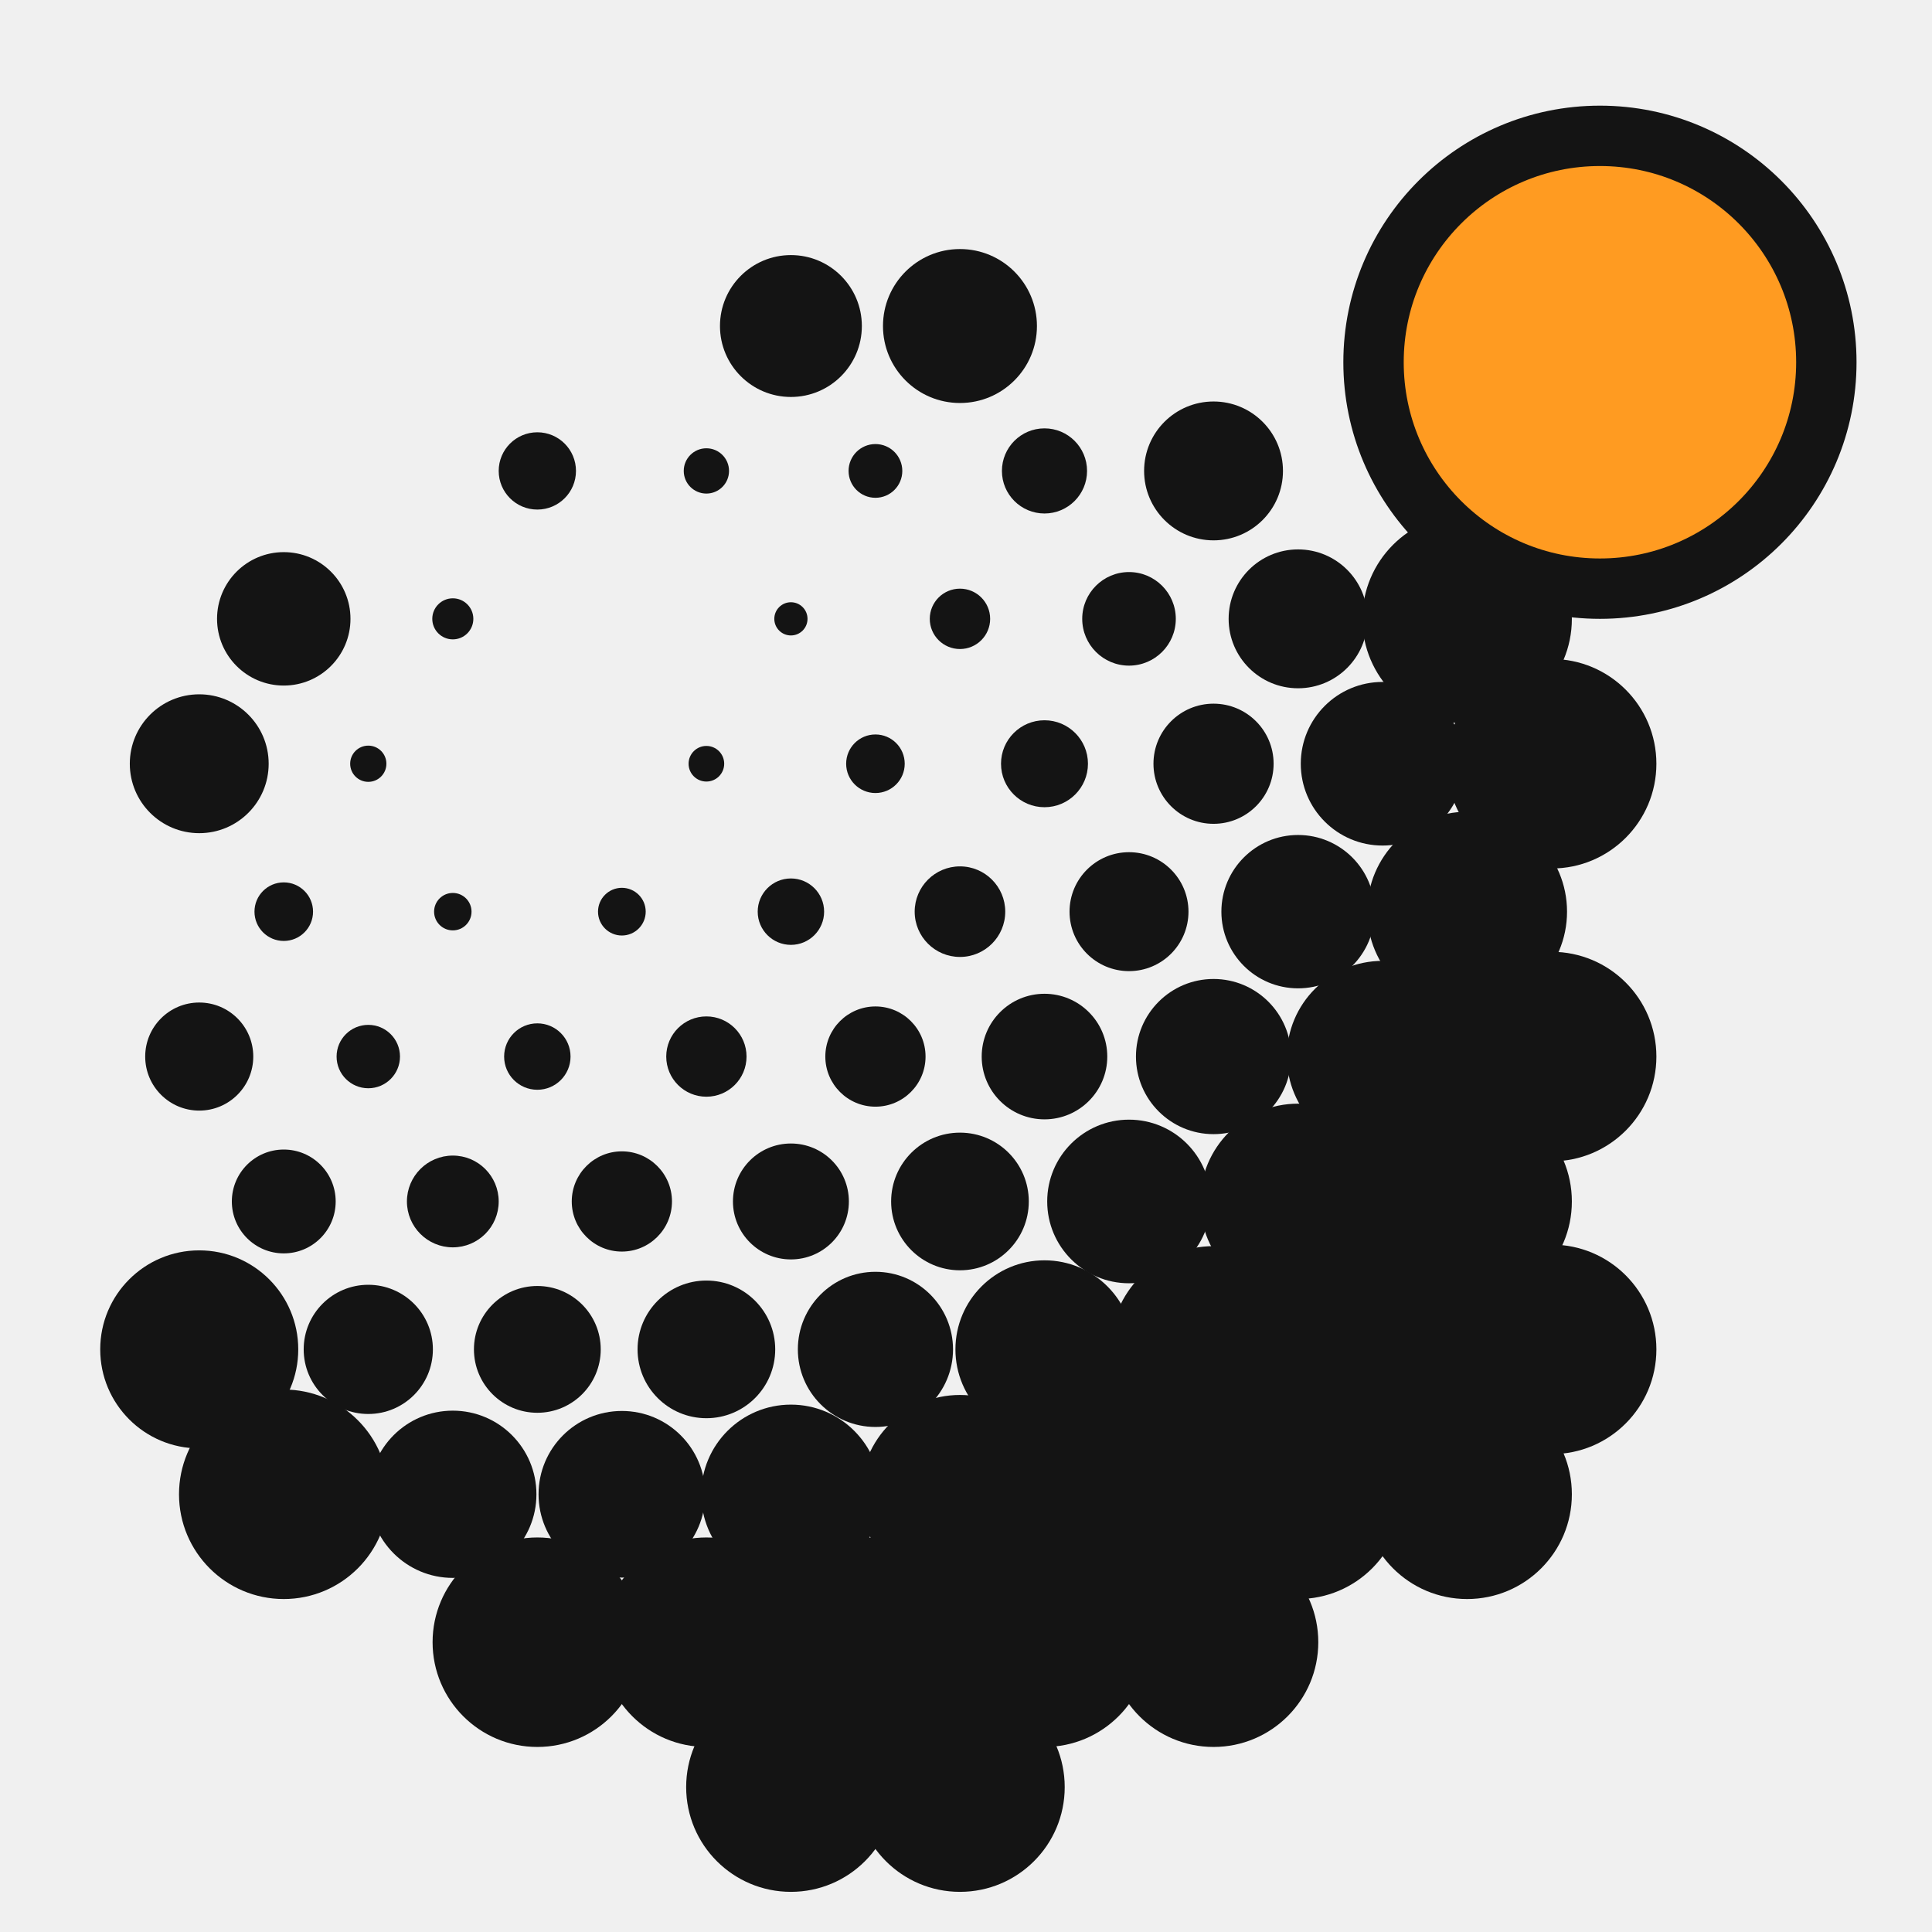
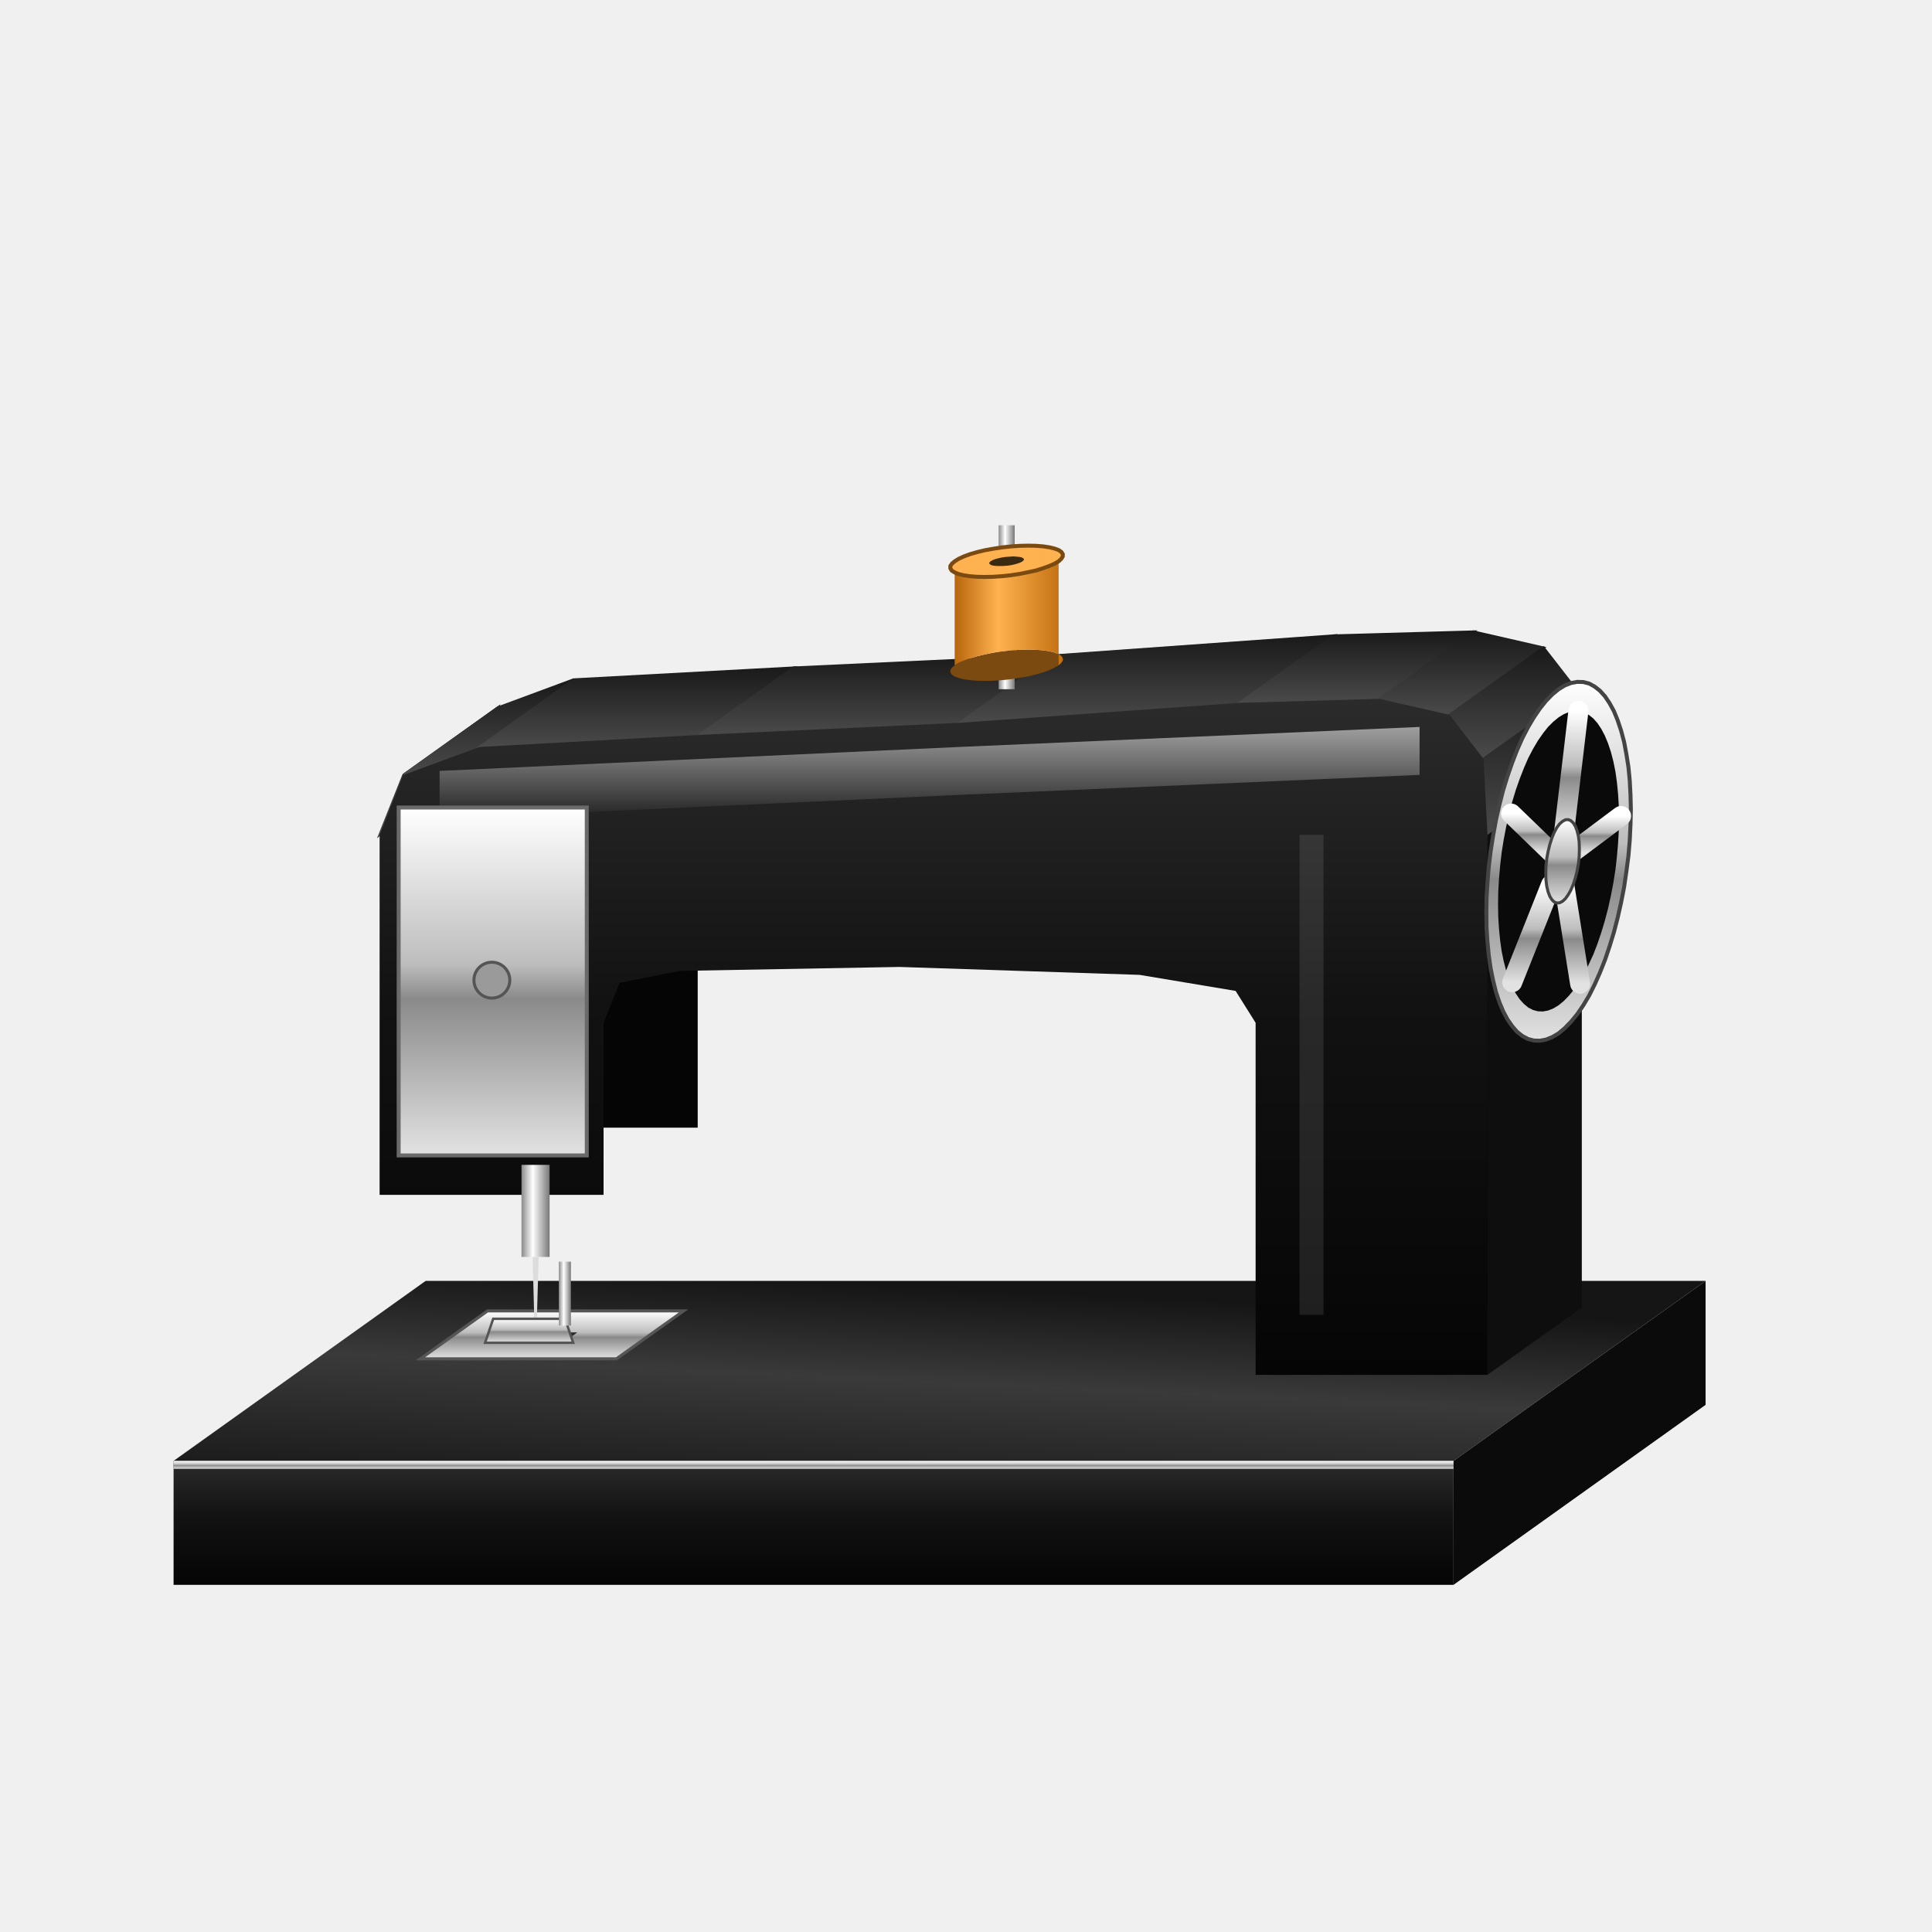
- <svg xmlns="http://www.w3.org/2000/svg" viewBox="0 0 64 64" width="64" height="64">
-   <g fill="#141414">
-     <circle cx="26.2" cy="10.8" r="2.35" />
-     <circle cx="31.8" cy="10.8" r="2.55" />
-     <circle cx="17.8" cy="15.6" r="1.28" />
-     <circle cx="23.4" cy="15.6" r="0.75" />
-     <circle cx="29.0" cy="15.6" r="0.89" />
-     <circle cx="34.6" cy="15.6" r="1.41" />
-     <circle cx="40.2" cy="15.6" r="2.30" />
-     <circle cx="9.4" cy="20.5" r="2.21" />
-     <circle cx="15.0" cy="20.5" r="0.68" />
-     <circle cx="26.2" cy="20.5" r="0.55" />
-     <circle cx="31.8" cy="20.5" r="1.00" />
-     <circle cx="37.4" cy="20.5" r="1.55" />
-     <circle cx="43.0" cy="20.5" r="2.30" />
-     <circle cx="48.6" cy="20.5" r="3.47" />
-     <circle cx="6.6" cy="25.3" r="2.30" />
-     <circle cx="12.2" cy="25.3" r="0.60" />
-     <circle cx="23.4" cy="25.3" r="0.59" />
-     <circle cx="29.0" cy="25.3" r="0.97" />
-     <circle cx="34.6" cy="25.3" r="1.44" />
-     <circle cx="40.2" cy="25.3" r="1.99" />
-     <circle cx="45.8" cy="25.3" r="2.71" />
-     <circle cx="51.4" cy="25.3" r="3.47" />
-     <circle cx="9.4" cy="30.2" r="0.97" />
-     <circle cx="15.0" cy="30.2" r="0.62" />
-     <circle cx="20.6" cy="30.2" r="0.79" />
-     <circle cx="26.2" cy="30.2" r="1.10" />
-     <circle cx="31.8" cy="30.2" r="1.50" />
-     <circle cx="37.4" cy="30.2" r="1.97" />
-     <circle cx="43.0" cy="30.2" r="2.54" />
-     <circle cx="48.6" cy="30.2" r="3.31" />
-     <circle cx="6.6" cy="35.0" r="1.79" />
-     <circle cx="12.2" cy="35.0" r="1.05" />
-     <circle cx="17.8" cy="35.0" r="1.10" />
-     <circle cx="23.4" cy="35.0" r="1.33" />
-     <circle cx="29.0" cy="35.0" r="1.66" />
-     <circle cx="34.6" cy="35.0" r="2.08" />
-     <circle cx="40.2" cy="35.0" r="2.57" />
-     <circle cx="45.8" cy="35.0" r="3.17" />
-     <circle cx="51.4" cy="35.0" r="3.47" />
-     <circle cx="9.4" cy="39.8" r="1.72" />
-     <circle cx="15.0" cy="39.8" r="1.52" />
-     <circle cx="20.6" cy="39.8" r="1.66" />
-     <circle cx="26.2" cy="39.8" r="1.92" />
-     <circle cx="31.8" cy="39.8" r="2.28" />
-     <circle cx="37.4" cy="39.8" r="2.71" />
-     <circle cx="43.0" cy="39.8" r="3.24" />
-     <circle cx="48.6" cy="39.8" r="3.47" />
-     <circle cx="6.6" cy="44.7" r="3.28" />
-     <circle cx="12.2" cy="44.7" r="2.14" />
-     <circle cx="17.8" cy="44.7" r="2.10" />
-     <circle cx="23.4" cy="44.7" r="2.28" />
-     <circle cx="29.0" cy="44.7" r="2.57" />
-     <circle cx="34.6" cy="44.7" r="2.95" />
-     <circle cx="40.2" cy="44.7" r="3.42" />
-     <circle cx="45.8" cy="44.7" r="3.47" />
-     <circle cx="51.4" cy="44.7" r="3.47" />
-     <circle cx="9.4" cy="49.5" r="3.47" />
-     <circle cx="15.0" cy="49.5" r="2.77" />
-     <circle cx="20.6" cy="49.5" r="2.76" />
-     <circle cx="26.2" cy="49.5" r="2.97" />
-     <circle cx="31.8" cy="49.5" r="3.29" />
-     <circle cx="37.4" cy="49.5" r="3.47" />
-     <circle cx="43.0" cy="49.5" r="3.47" />
-     <circle cx="48.6" cy="49.5" r="3.47" />
-     <circle cx="17.8" cy="54.4" r="3.47" />
-     <circle cx="23.4" cy="54.4" r="3.47" />
-     <circle cx="29.0" cy="54.4" r="3.47" />
-     <circle cx="34.6" cy="54.4" r="3.47" />
-     <circle cx="40.2" cy="54.4" r="3.47" />
-     <circle cx="26.2" cy="59.2" r="3.47" />
-     <circle cx="31.8" cy="59.2" r="3.47" />
-   </g>
-   <circle cx="53" cy="12" r="7.5" fill="#ff9b21" stroke="#141414" stroke-width="2" />
+ <svg xmlns="http://www.w3.org/2000/svg" viewBox="0 0 1024 1024" width="1024" height="1024">
+   <defs>
+     <linearGradient id="plate" x1="0" y1="0" x2="0" y2="1">
+       <stop offset="0" stop-color="#cbcbcb" />
+       <stop offset="1" stop-color="#a9a9a9" />
+     </linearGradient>
+     <linearGradient id="blackFace" x1="0" y1="0" x2="0" y2="1">
+       <stop offset="0" stop-color="#2b2b2b" />
+       <stop offset="0.45" stop-color="#121212" />
+       <stop offset="1" stop-color="#050505" />
+     </linearGradient>
+     <linearGradient id="bedTop" x1="0" y1="1" x2="0.4" y2="0">
+       <stop offset="0" stop-color="#1c1c1c" />
+       <stop offset="0.55" stop-color="#3a3a3a" />
+       <stop offset="1" stop-color="#151515" />
+     </linearGradient>
+     <linearGradient id="armTop" x1="0" y1="1" x2="0" y2="0">
+       <stop offset="0" stop-color="#4a4a4a" />
+       <stop offset="1" stop-color="#1a1a1a" />
+     </linearGradient>
+     <linearGradient id="gloss" x1="0" y1="0" x2="0" y2="1">
+       <stop offset="0" stop-color="#fff" stop-opacity="0.55" />
+       <stop offset="1" stop-color="#fff" stop-opacity="0" />
+     </linearGradient>
+     <linearGradient id="chrome" x1="0" y1="0" x2="0" y2="1">
+       <stop offset="0" stop-color="#ffffff" />
+       <stop offset="0.45" stop-color="#bdbdbd" />
+       <stop offset="0.55" stop-color="#8a8a8a" />
+       <stop offset="1" stop-color="#e2e2e2" />
+     </linearGradient>
+     <linearGradient id="chromeV" x1="0" y1="0" x2="1" y2="0">
+       <stop offset="0" stop-color="#8a8a8a" />
+       <stop offset="0.4" stop-color="#ffffff" />
+       <stop offset="1" stop-color="#777" />
+     </linearGradient>
+     <linearGradient id="thread" x1="0" y1="0" x2="1" y2="0">
+       <stop offset="0" stop-color="#b8650c" />
+       <stop offset="0.4" stop-color="#ffb24f" />
+       <stop offset="1" stop-color="#c26e10" />
+     </linearGradient>
+   </defs>
+   <path d="M92.0,774.3 L770.4,774.3 L904.0,678.9 L225.6,678.9 Z" fill="url(#bedTop)" />
+   <path d="M92.0,840.0 L770.4,840.0 L770.4,774.3 L92.0,774.3 Z" fill="url(#blackFace)" />
+   <path d="M770.4,840.0 L904.0,744.6 L904.0,678.9 L770.4,774.3 Z" fill="#0b0b0b" />
+   <path d="M92.0,778.5 L770.4,778.5 L770.4,774.3 L92.0,774.3 Z" fill="url(#chrome)" />
+   <path d="M222.8,720.2 L326.7,720.2 L362.3,694.8 L258.4,694.8 Z" fill="url(#chrome)" stroke="#555" stroke-width="1.6" />
+   <path d="M274.3,710.7 L299.8,710.7 L306.0,706.2 L280.6,706.2 Z" fill="#2a2a2a" />
+   <path d="M251.0,597.7 L251.0,406.9 L263.8,375.1 L304.0,360.2 L420.6,353.9 L558.4,347.5 L706.8,336.9 L781.0,334.8 L818.1,343.3 L836.2,366.6 L838.3,406.9 L838.3,693.1 L715.3,693.1 L715.3,506.5 L704.7,489.6 L653.8,481.1 L526.6,476.8 L410.0,479.0 L378.2,485.3 L369.8,506.5 L369.8,597.7 Z" fill="#050505" />
+   <path d="M201.2,442.5 L213.9,410.7 L263.8,375.1 L251.0,406.9 Z" fill="url(#armTop)" stroke="url(#armTop)" stroke-width="1.3" />
+   <path d="M213.9,410.7 L254.2,395.9 L304.0,360.2 L263.8,375.1 Z" fill="url(#armTop)" stroke="url(#armTop)" stroke-width="1.3" />
+   <path d="M254.2,395.9 L370.8,389.5 L420.6,353.9 L304.0,360.2 Z" fill="url(#armTop)" stroke="url(#armTop)" stroke-width="1.3" />
+   <path d="M370.8,389.5 L508.6,383.1 L558.4,347.5 L420.6,353.9 Z" fill="url(#armTop)" stroke="url(#armTop)" stroke-width="1.3" />
+   <path d="M508.6,383.1 L657.0,372.5 L706.8,336.9 L558.4,347.5 Z" fill="url(#armTop)" stroke="url(#armTop)" stroke-width="1.3" />
+   <path d="M657.0,372.5 L731.2,370.4 L781.0,334.8 L706.8,336.9 Z" fill="url(#armTop)" stroke="url(#armTop)" stroke-width="1.3" />
+   <path d="M731.2,370.4 L768.3,378.9 L818.1,343.3 L781.0,334.8 Z" fill="url(#armTop)" stroke="url(#armTop)" stroke-width="1.3" />
+   <path d="M768.3,378.9 L786.3,402.2 L836.2,366.6 L818.1,343.3 Z" fill="url(#armTop)" stroke="url(#armTop)" stroke-width="1.3" />
+   <path d="M786.3,402.2 L788.4,442.5 L838.3,406.9 L836.2,366.6 Z" fill="url(#armTop)" stroke="url(#armTop)" stroke-width="1.3" />
+   <path d="M788.4,728.7 L788.4,442.5 L838.3,406.9 L838.3,693.1 Z" fill="#0e0e0e" />
+   <path d="M201.2,633.3 L201.2,442.5 L213.9,410.7 L254.2,395.9 L370.8,389.5 L508.6,383.1 L657.0,372.5 L731.2,370.4 L768.3,378.9 L786.3,402.2 L788.4,442.5 L788.4,728.7 L665.5,728.7 L665.5,542.1 L654.9,525.2 L604.0,516.7 L476.8,512.5 L360.2,514.6 L328.4,520.9 L319.9,542.1 L319.9,633.3 Z" fill="url(#blackFace)" />
+   <path d="M233.0,408.6 L508.6,395.9 L752.4,385.3 L752.4,410.7 L508.6,421.3 L233.0,434.0 Z" fill="url(#gloss)" />
+   <path d="M688.8,696.9 L701.5,696.9 L701.5,442.5 L688.8,442.5 Z" fill="#ffffff" opacity="0.10" />
+   <path d="M211.3,612.4 L311.0,612.4 L311.0,428.0 L211.3,428.0 Z" fill="url(#chrome)" stroke="#6a6a6a" stroke-width="2.1" />
+   <circle cx="260.7" cy="519.5" r="9.5" fill="#9a9a9a" stroke="#555" stroke-width="1.6" />
+   <path d="M276.4,617.4 L291.3,617.4 L291.3,666.2 L276.4,666.2 Z" fill="url(#chromeV)" />
+   <path d="M282.3,666.2 L285.5,666.2 L284.4,704.3 L283.3,704.3 Z" fill="#dcdcdc" />
+   <path d="M257.1,711.7 L303.8,711.7 L299.5,699.0 L261.4,699.0 Z" fill="url(#chrome)" stroke="#555" stroke-width="1.3" />
+   <path d="M296.2,668.7 L302.6,668.7 L302.6,702.6 L296.2,702.6 Z" fill="url(#chromeV)" />
+   <path d="M826.1,365.3 L829.4,363.3 L832.7,362.0 L836.0,361.4 L839.2,361.5 L842.3,362.3 L845.2,363.9 L848.0,366.1 L850.7,369.1 L853.1,372.7 L855.4,376.9 L857.4,381.8 L859.2,387.2 L860.8,393.2 L862.0,399.6 L863.1,406.5 L863.8,413.7 L864.2,421.3 L864.4,429.1 L864.2,437.2 L863.8,445.4 L863.1,453.7 L862.0,462.0 L860.8,470.2 L859.2,478.4 L857.4,486.4 L855.4,494.1 L853.1,501.6 L850.7,508.7 L848.0,515.5 L845.2,521.8 L842.3,527.6 L839.2,532.8 L836.0,537.5 L832.7,541.5 L829.4,544.9 L826.1,547.7 L822.7,549.7 L819.4,551.0 L816.2,551.6 L813.0,551.5 L809.9,550.7 L806.9,549.1 L804.1,546.9 L801.5,543.9 L799.0,540.3 L796.7,536.0 L794.7,531.2 L792.9,525.8 L791.4,519.8 L790.1,513.4 L789.1,506.5 L788.4,499.3 L787.9,491.7 L787.8,483.8 L787.9,475.8 L788.4,467.6 L789.1,459.3 L790.1,451.0 L791.4,442.8 L792.9,434.6 L794.7,426.6 L796.7,418.8 L799.0,411.4 L801.5,404.2 L804.1,397.5 L806.9,391.2 L809.9,385.4 L813.0,380.2 L816.2,375.5 L819.4,371.5 L822.7,368.1 Z" fill="url(#chrome)" stroke="#444" stroke-width="2.1" />
+   <path d="M826.1,380.2 L828.9,378.5 L831.6,377.4 L834.4,376.8 L837.0,376.9 L839.6,377.6 L842.1,378.9 L844.5,380.8 L846.7,383.3 L848.7,386.3 L850.6,389.9 L852.3,394.0 L853.8,398.5 L855.1,403.5 L856.2,408.9 L857.0,414.6 L857.6,420.7 L858.0,427.0 L858.1,433.6 L858.0,440.3 L857.6,447.2 L857.0,454.1 L856.2,461.1 L855.1,468.0 L853.8,474.8 L852.3,481.5 L850.6,488.0 L848.7,494.3 L846.7,500.2 L844.5,505.9 L842.1,511.1 L839.6,516.0 L837.0,520.4 L834.4,524.3 L831.6,527.7 L828.9,530.5 L826.1,532.8 L823.3,534.5 L820.5,535.6 L817.8,536.1 L815.1,536.0 L812.5,535.3 L810.0,534.0 L807.7,532.1 L805.5,529.7 L803.4,526.6 L801.5,523.1 L799.8,519.0 L798.3,514.5 L797.0,509.5 L795.9,504.1 L795.1,498.4 L794.5,492.3 L794.1,486.0 L794.0,479.4 L794.1,472.6 L794.5,465.8 L795.1,458.9 L795.9,451.9 L797.0,445.0 L798.3,438.2 L799.8,431.5 L801.5,425.0 L803.4,418.7 L805.5,412.7 L807.7,407.1 L810.0,401.8 L812.5,397.0 L815.1,392.6 L817.8,388.7 L820.5,385.3 L823.3,382.5 Z" fill="#0a0a0a" />
+   <line x1="829.0" y1="441.0" x2="836.6" y2="376.8" stroke="url(#chrome)" stroke-width="10.6" stroke-linecap="round" />
+   <line x1="833.4" y1="451.8" x2="859.2" y2="432.5" stroke="url(#chrome)" stroke-width="10.6" stroke-linecap="round" />
+   <line x1="829.1" y1="469.1" x2="837.5" y2="521.4" stroke="url(#chrome)" stroke-width="10.6" stroke-linecap="round" />
+   <line x1="822.1" y1="468.9" x2="801.5" y2="520.6" stroke="url(#chrome)" stroke-width="10.6" stroke-linecap="round" />
+   <line x1="822.0" y1="451.6" x2="800.9" y2="431.2" stroke="url(#chrome)" stroke-width="10.6" stroke-linecap="round" />
+   <path d="M828.2,435.3 L829.7,434.5 L831.2,434.4 L832.6,435.0 L833.9,436.2 L835.0,438.0 L835.9,440.4 L836.6,443.3 L837.0,446.5 L837.1,450.1 L837.0,453.9 L836.6,457.8 L835.9,461.6 L835.0,465.2 L833.9,468.6 L832.6,471.7 L831.2,474.2 L829.7,476.3 L828.2,477.7 L826.6,478.5 L825.1,478.6 L823.7,478.0 L822.5,476.8 L821.4,475.0 L820.5,472.6 L819.8,469.7 L819.4,466.4 L819.3,462.9 L819.4,459.1 L819.8,455.2 L820.5,451.4 L821.4,447.7 L822.5,444.3 L823.7,441.3 L825.1,438.7 L826.6,436.7 Z" fill="url(#chrome)" stroke="#444" stroke-width="1.6" />
+   <path d="M529.3,365.3 L537.8,365.3 L537.8,278.4 L529.3,278.4 Z" fill="url(#chromeV)" />
+   <path d="M561.1,352.6 L562.5,351.3 L563.3,350.1 L563.3,348.9 L562.6,347.8 L561.2,346.8 L559.1,345.9 L556.3,345.2 L553.0,344.7 L549.3,344.4 L545.1,344.3 L540.6,344.4 L536.0,344.7 L531.3,345.2 L526.7,345.9 L522.2,346.8 L518.0,347.8 L514.2,348.9 L510.9,350.1 L508.1,351.3 L506.0,352.6 L504.5,353.9 L503.7,355.2 L503.7,356.4 L504.4,357.5 L505.8,358.5 L507.9,359.3 L510.7,360.0 L514.0,360.5 L517.8,360.8 L521.9,360.9 L526.4,360.8 L531.0,360.5 L535.7,360.0 L540.3,359.3 L544.8,358.5 L549.0,357.5 L552.8,356.4 L556.1,355.2 L558.9,353.9 Z" fill="#7a4a10" />
+   <path d="M561.1,352.6 L562.5,351.3 L563.3,350.1 L563.3,348.9 L562.6,347.8 L561.2,346.8 L559.1,345.9 L556.3,345.2 L553.0,344.7 L549.3,344.4 L545.1,344.3 L540.6,344.4 L536.0,344.7 L531.3,345.2 L526.7,345.9 L522.2,346.8 L518.0,347.8 L514.2,348.9 L510.9,350.1 L508.1,351.3 L506.0,352.6 L506.0,297.5 L508.1,296.2 L510.9,294.9 L514.2,293.7 L518.0,292.6 L522.2,291.6 L526.7,290.8 L531.3,290.1 L536.0,289.6 L540.6,289.3 L545.1,289.2 L549.3,289.3 L553.0,289.6 L556.3,290.1 L559.1,290.8 L561.2,291.6 L562.6,292.6 L563.3,293.7 L563.3,294.9 L562.5,296.2 L561.1,297.5 Z" fill="url(#thread)" />
+   <path d="M561.1,297.5 L562.5,296.2 L563.3,294.9 L563.3,293.7 L562.6,292.6 L561.2,291.6 L559.1,290.8 L556.3,290.1 L553.0,289.6 L549.3,289.3 L545.1,289.2 L540.6,289.3 L536.0,289.6 L531.3,290.1 L526.7,290.8 L522.2,291.6 L518.0,292.6 L514.2,293.7 L510.9,294.9 L508.1,296.2 L506.0,297.5 L504.5,298.8 L503.7,300.0 L503.7,301.2 L504.4,302.4 L505.8,303.3 L507.9,304.2 L510.7,304.9 L514.0,305.4 L517.8,305.7 L521.9,305.8 L526.4,305.7 L531.0,305.4 L535.7,304.9 L540.3,304.2 L544.8,303.3 L549.0,302.4 L552.8,301.2 L556.1,300.0 L558.9,298.8 Z" fill="#ffb24f" stroke="#7a4a10" stroke-width="2.1" />
+   <path d="M542.0,297.5 L542.4,297.1 L542.7,296.7 L542.7,296.3 L542.5,296.0 L542.0,295.7 L541.4,295.4 L540.5,295.2 L539.5,295.1 L538.4,295.0 L537.1,294.9 L535.7,295.0 L534.3,295.1 L532.8,295.2 L531.4,295.4 L530.0,295.7 L528.7,296.0 L527.6,296.3 L526.5,296.7 L525.7,297.1 L525.0,297.5 L524.6,297.9 L524.3,298.3 L524.3,298.6 L524.6,299.0 L525.0,299.3 L525.6,299.6 L526.5,299.8 L527.5,299.9 L528.7,300.0 L529.9,300.0 L531.3,300.0 L532.7,299.9 L534.2,299.8 L535.6,299.6 L537.0,299.3 L538.3,299.0 L539.5,298.6 L540.5,298.3 L541.3,297.9 Z" fill="#3a2a10" />
</svg>
